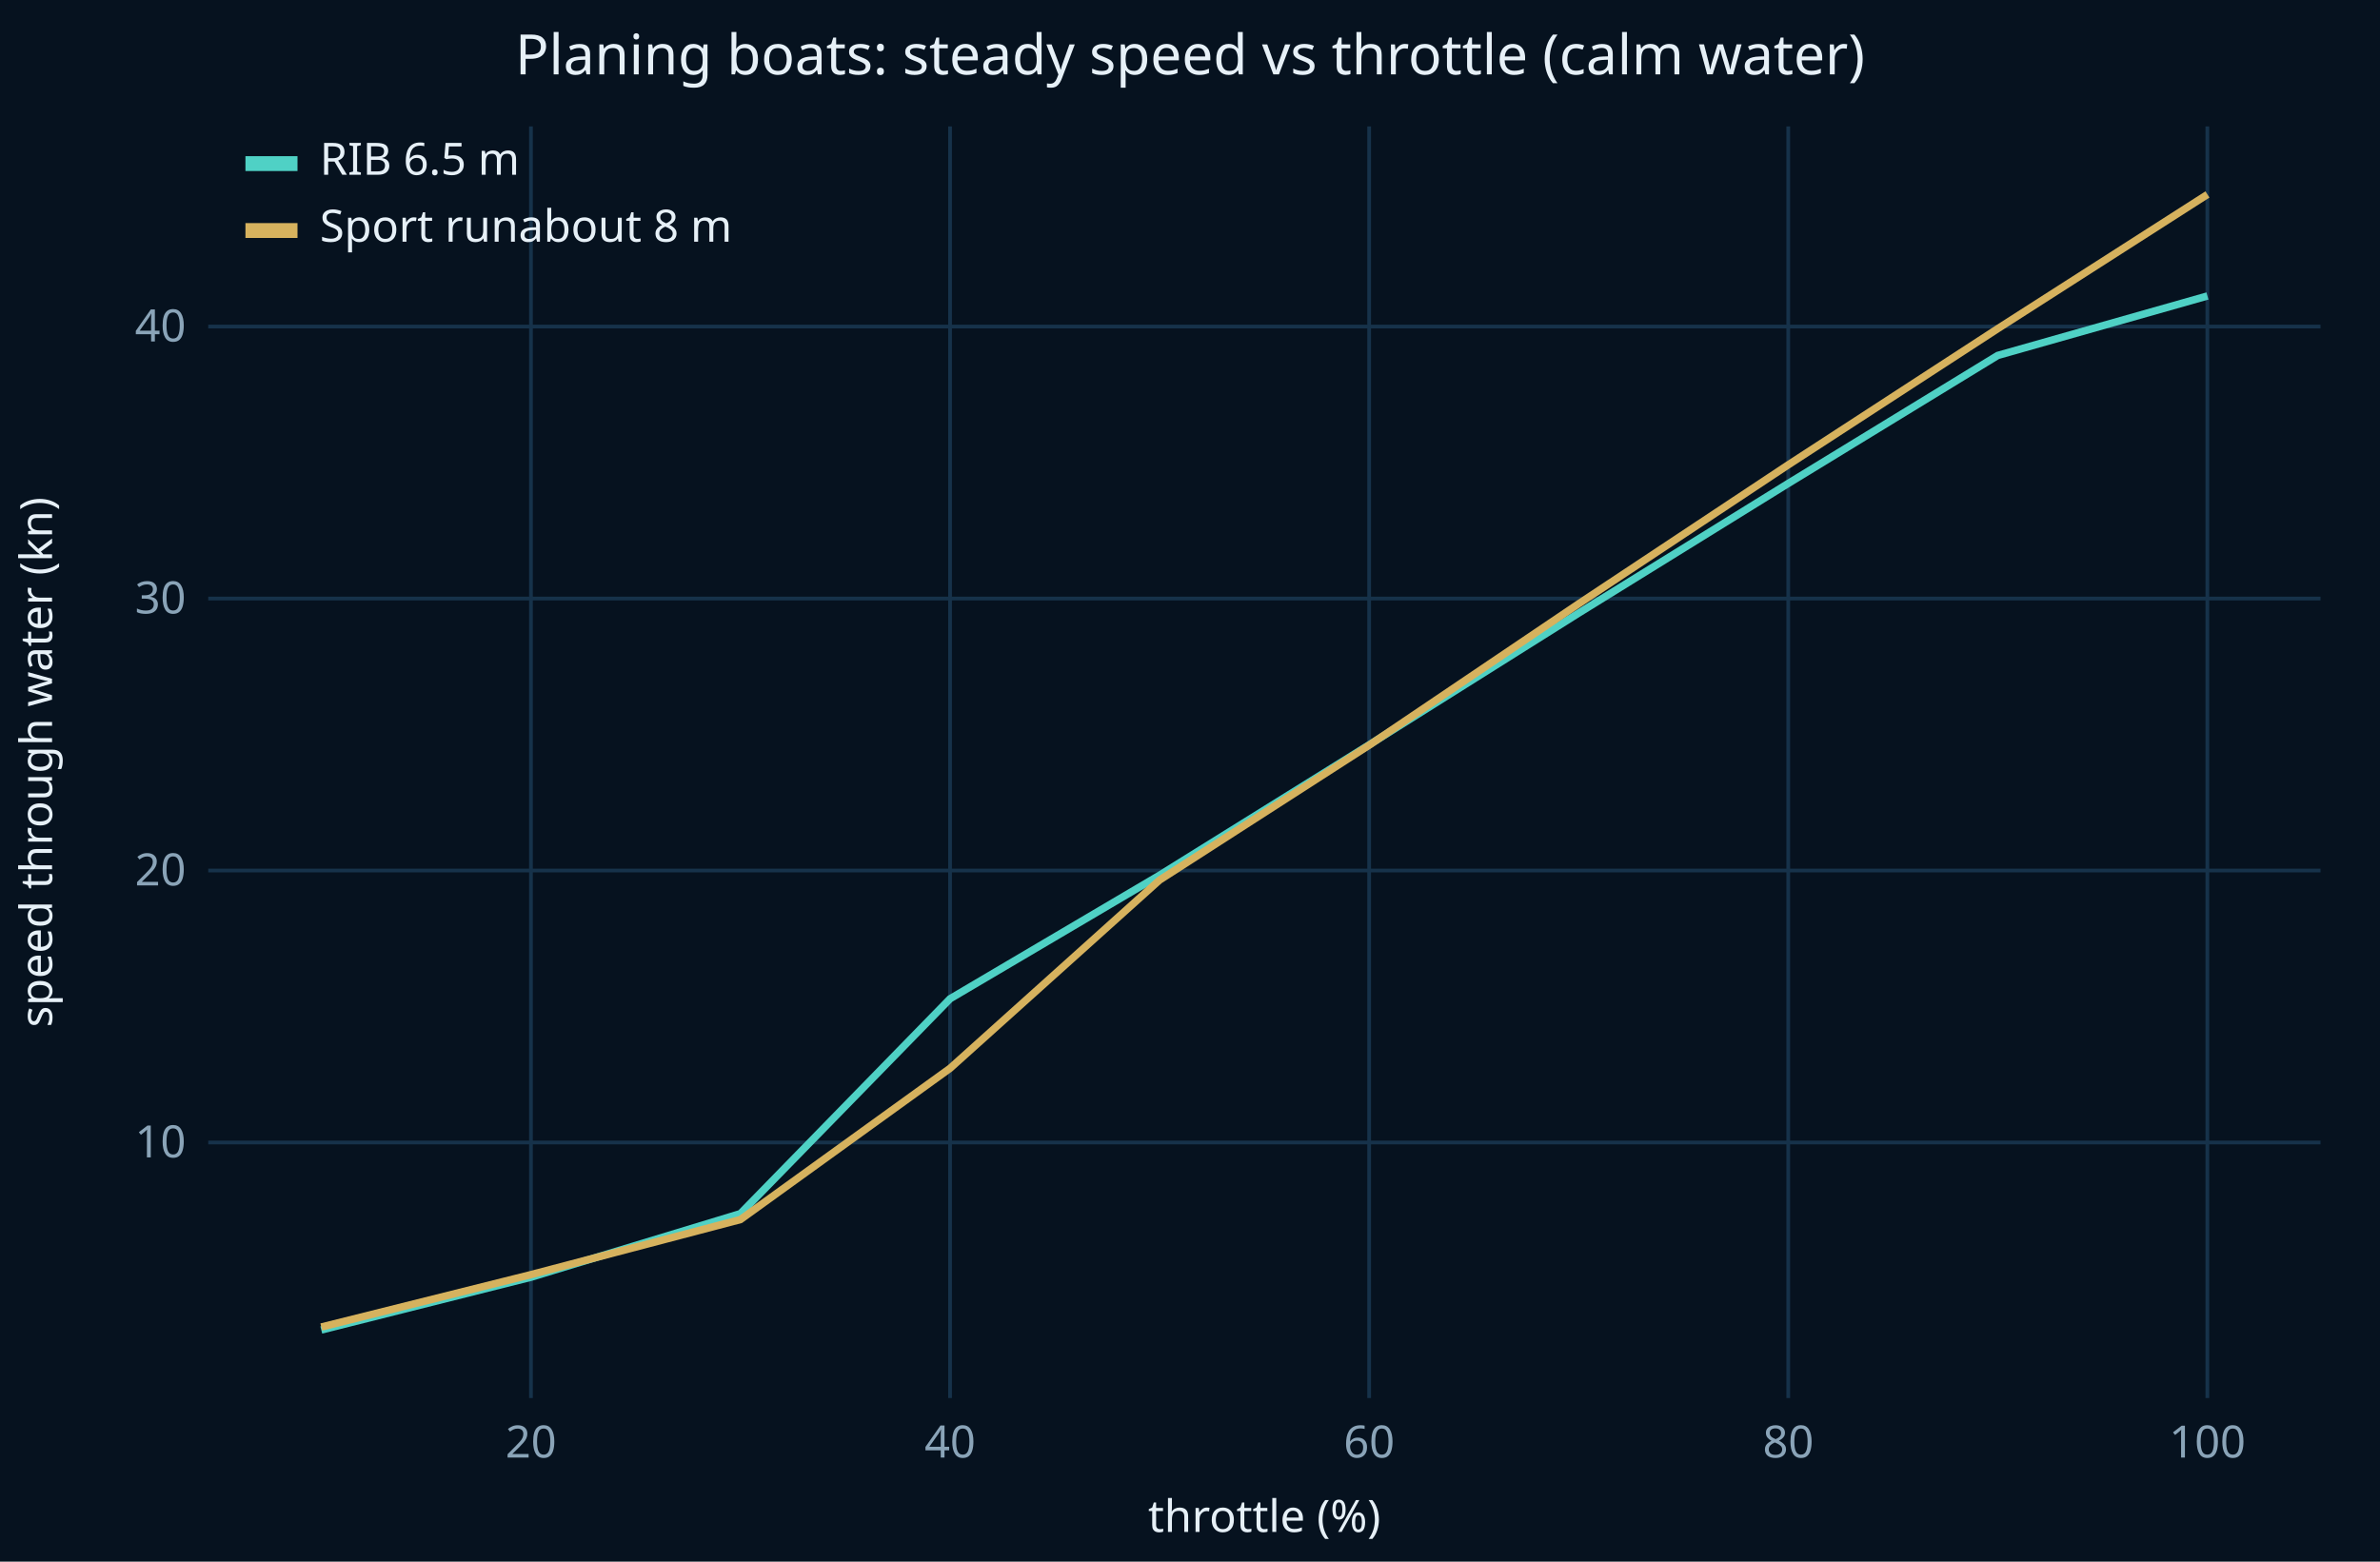
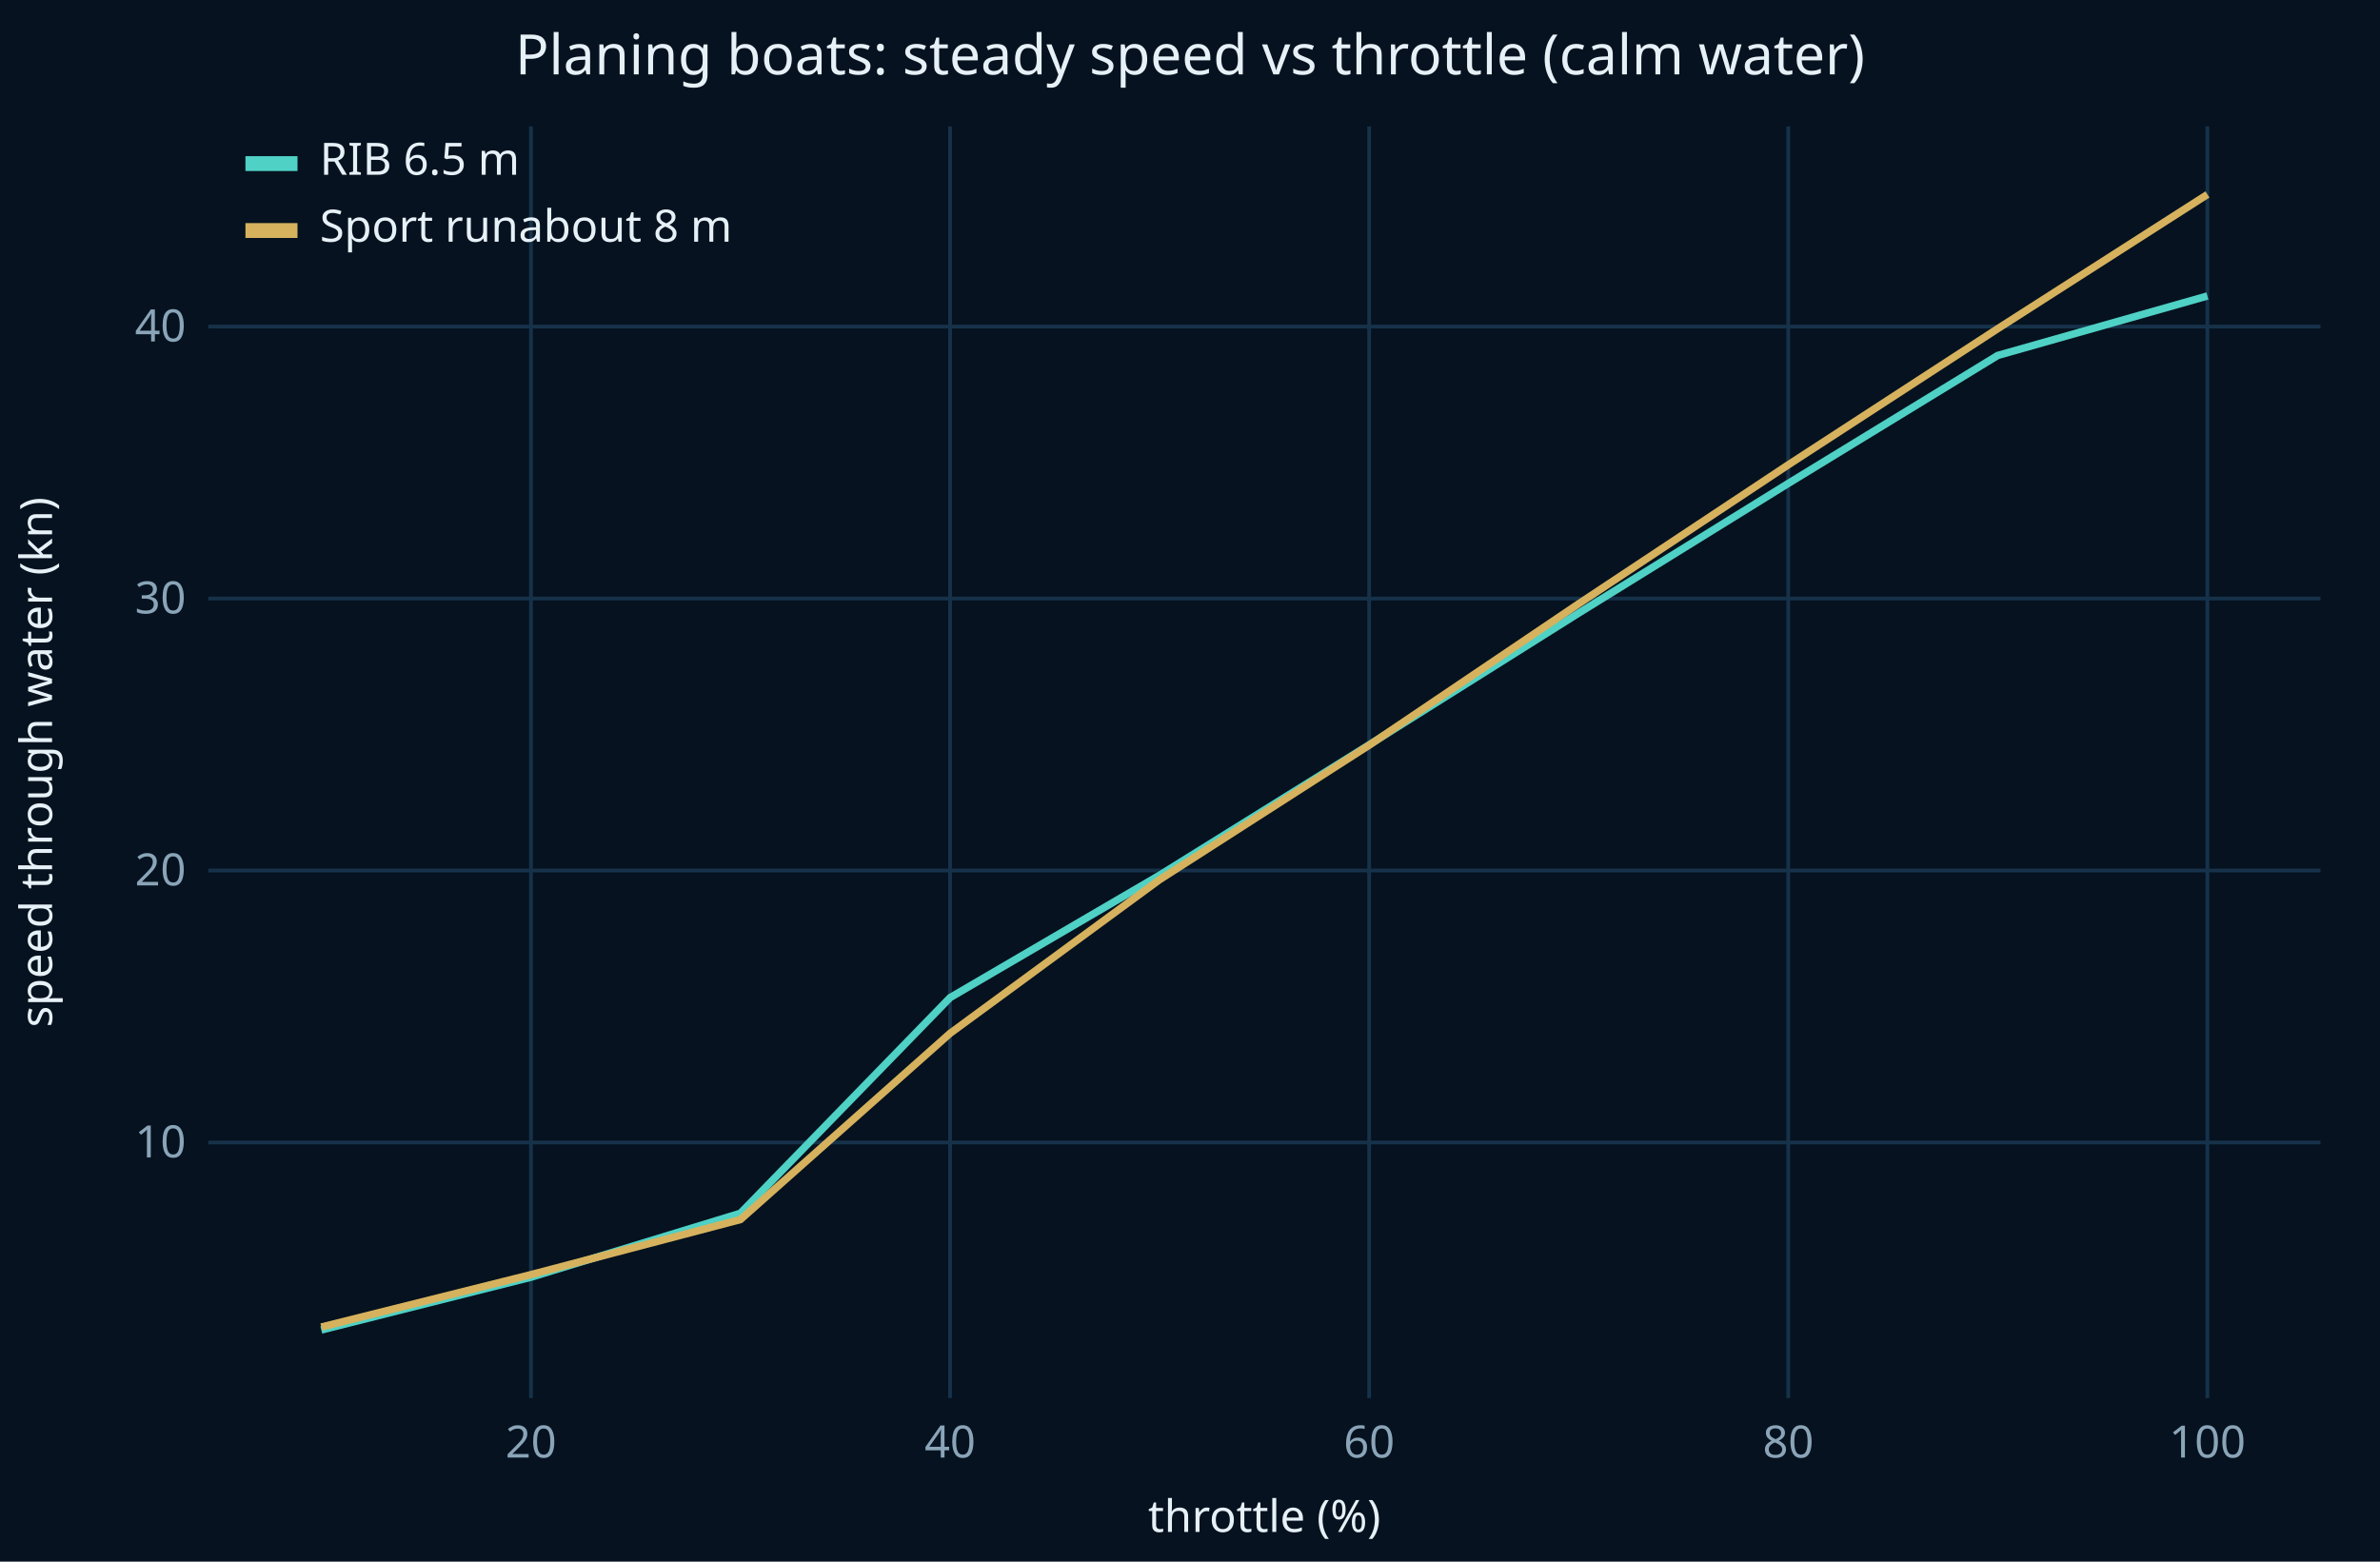
<svg xmlns="http://www.w3.org/2000/svg" width="640" height="420" viewBox="0 0 640 420" font-family="system-ui, sans-serif" font-size="12" role="img">
  <rect width="640" height="420" fill="#06121f" />
  <text x="320" y="20" fill="#e6f0f7" font-size="15" text-anchor="middle">Planing boats: steady speed vs throttle (calm water)</text>
  <line x1="142.778" y1="34" x2="142.778" y2="376" stroke="#16324a" />
  <text x="142.778" y="392" fill="#8aa4b8" text-anchor="middle">20</text>
  <line x1="255.476" y1="34" x2="255.476" y2="376" stroke="#16324a" />
  <text x="255.476" y="392" fill="#8aa4b8" text-anchor="middle">40</text>
  <line x1="368.175" y1="34" x2="368.175" y2="376" stroke="#16324a" />
  <text x="368.175" y="392" fill="#8aa4b8" text-anchor="middle">60</text>
  <line x1="480.873" y1="34" x2="480.873" y2="376" stroke="#16324a" />
  <text x="480.873" y="392" fill="#8aa4b8" text-anchor="middle">80</text>
  <line x1="593.571" y1="34" x2="593.571" y2="376" stroke="#16324a" />
  <text x="593.571" y="392" fill="#8aa4b8" text-anchor="middle">100</text>
  <line x1="56" y1="307.272" x2="624" y2="307.272" stroke="#16324a" />
  <text x="50" y="311.272" fill="#8aa4b8" text-anchor="end">10</text>
  <line x1="56" y1="234.124" x2="624" y2="234.124" stroke="#16324a" />
  <text x="50" y="238.124" fill="#8aa4b8" text-anchor="end">20</text>
  <line x1="56" y1="160.977" x2="624" y2="160.977" stroke="#16324a" />
  <text x="50" y="164.977" fill="#8aa4b8" text-anchor="end">30</text>
  <line x1="56" y1="87.829" x2="624" y2="87.829" stroke="#16324a" />
  <text x="50" y="91.829" fill="#8aa4b8" text-anchor="end">40</text>
  <text x="340" y="412" fill="#e6f0f7" text-anchor="middle">throttle (%)</text>
  <text x="14" y="205" fill="#e6f0f7" text-anchor="middle" transform="rotate(-90 14 205)">speed through water (kn)</text>
-   <path d="M86.4,357.7L142.8,343.5L199.1,326.4L255.5,268.6L311.8,235.4L368.2,200.3L424.5,164.9L480.9,130.0L537.2,95.6L593.6,79.6" fill="none" stroke="#4fd1c5" stroke-width="2" />
+   <path d="M86.4,357.7L142.8,343.5L199.1,326.3L255.5,268.3L311.8,235.4L368.2,200.3L424.5,164.9L480.9,130.0L537.2,95.6L593.6,79.6" fill="none" stroke="#4fd1c5" stroke-width="2" />
  <rect x="66" y="42" width="14" height="4" fill="#4fd1c5" />
  <text x="86" y="47" fill="#e6f0f7">RIB 6.5 m</text>
-   <path d="M86.4,356.9L142.8,342.8L199.1,328.0L255.5,287.3L311.8,236.7L368.2,200.4L424.5,162.4L480.9,125.0L537.2,88.4L593.6,52.3" fill="none" stroke="#d6b25e" stroke-width="2" />
+   <path d="M86.4,356.9L142.8,342.8L199.1,328.0L255.5,277.9L311.8,236.6L368.2,200.4L424.5,162.4L480.9,125.0L537.2,88.4L593.6,52.3" fill="none" stroke="#d6b25e" stroke-width="2" />
  <rect x="66" y="60" width="14" height="4" fill="#d6b25e" />
  <text x="86" y="65" fill="#e6f0f7">Sport runabout 8 m</text>
</svg>
